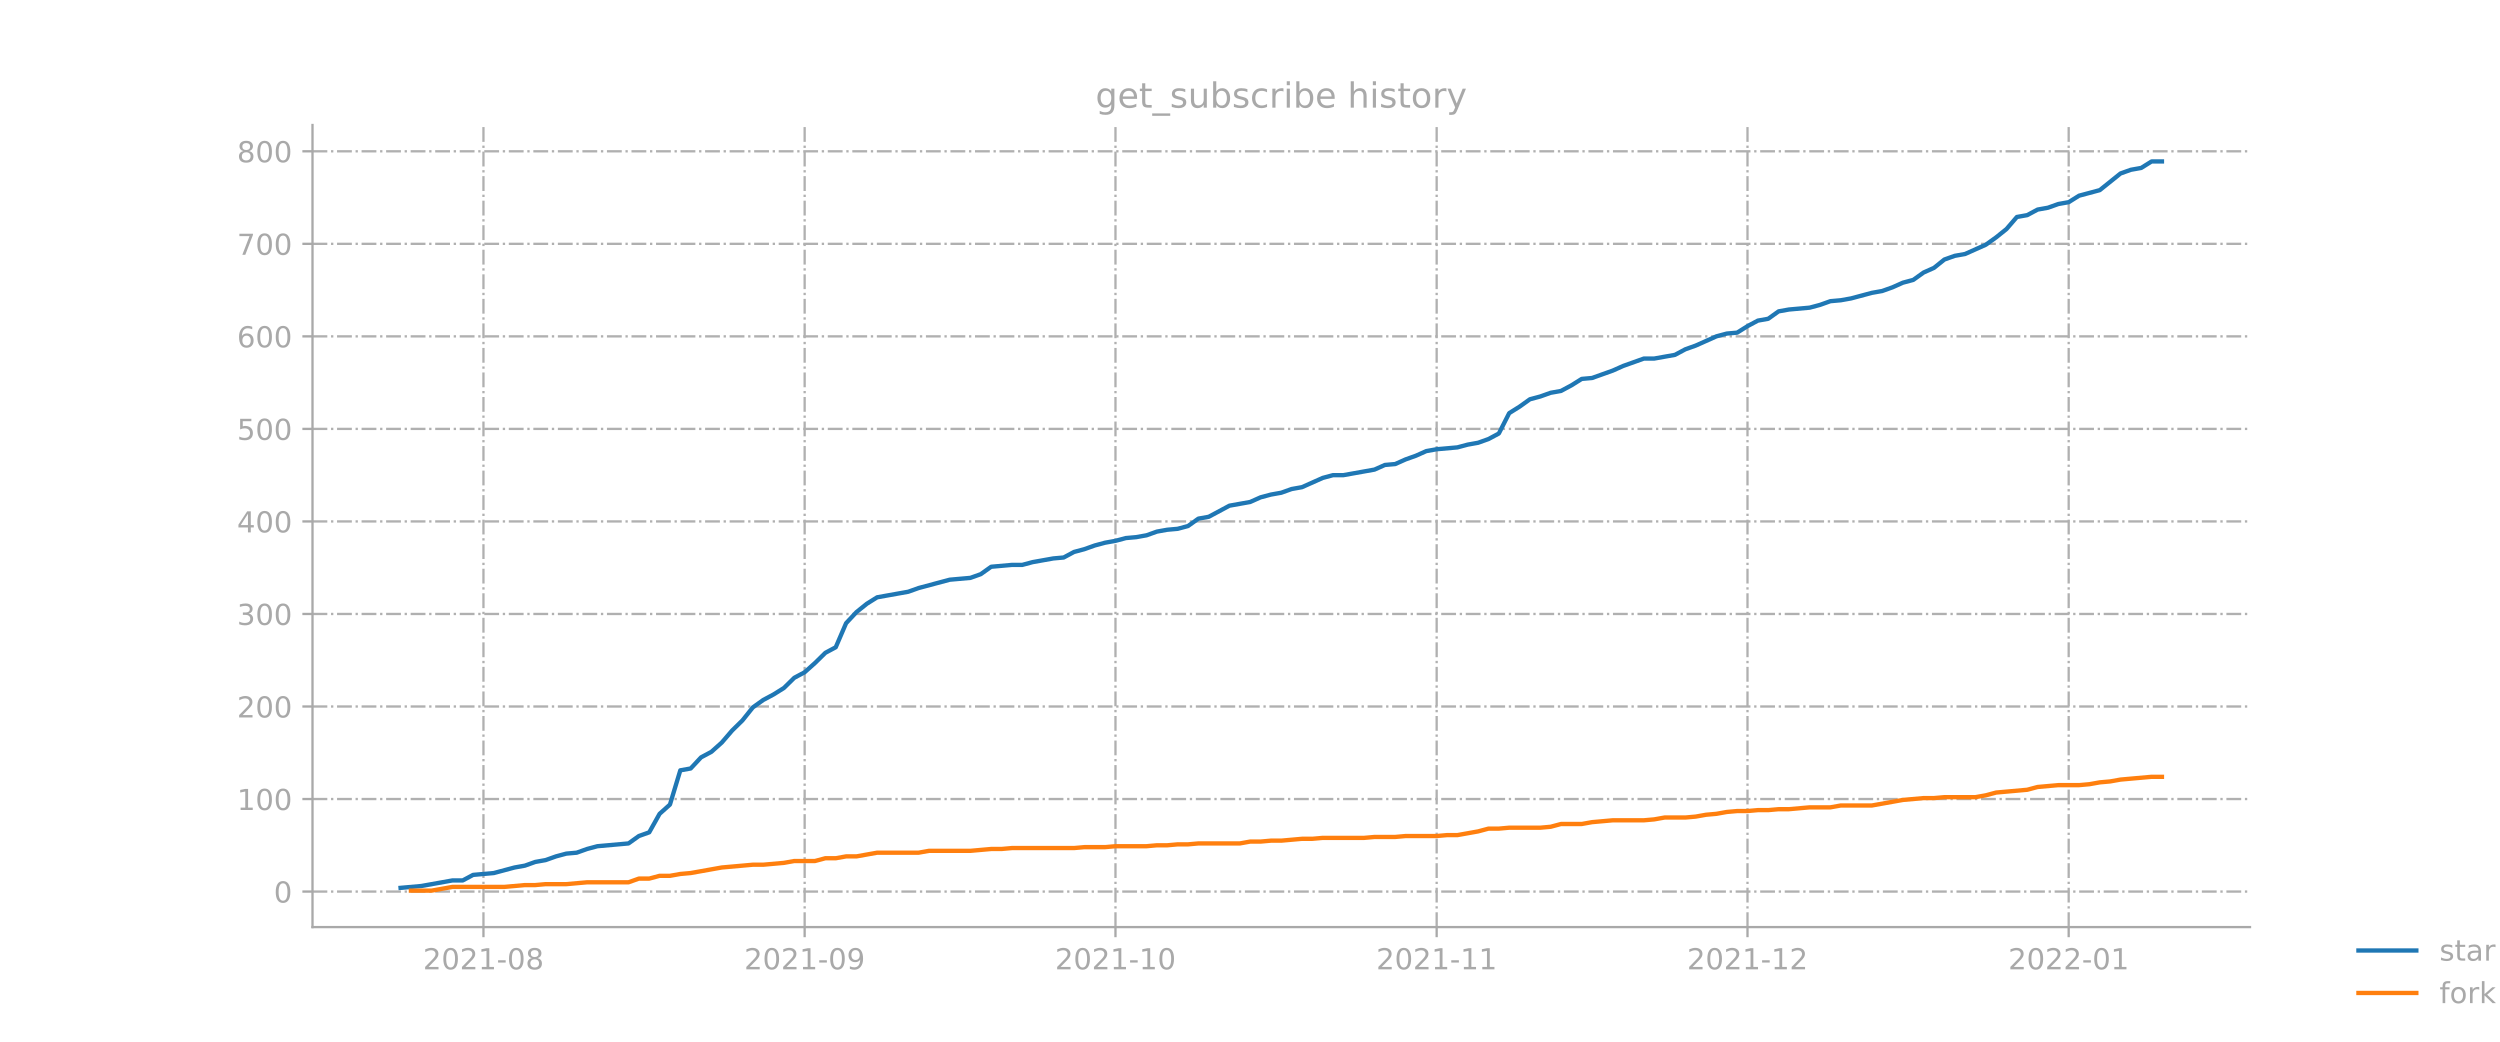
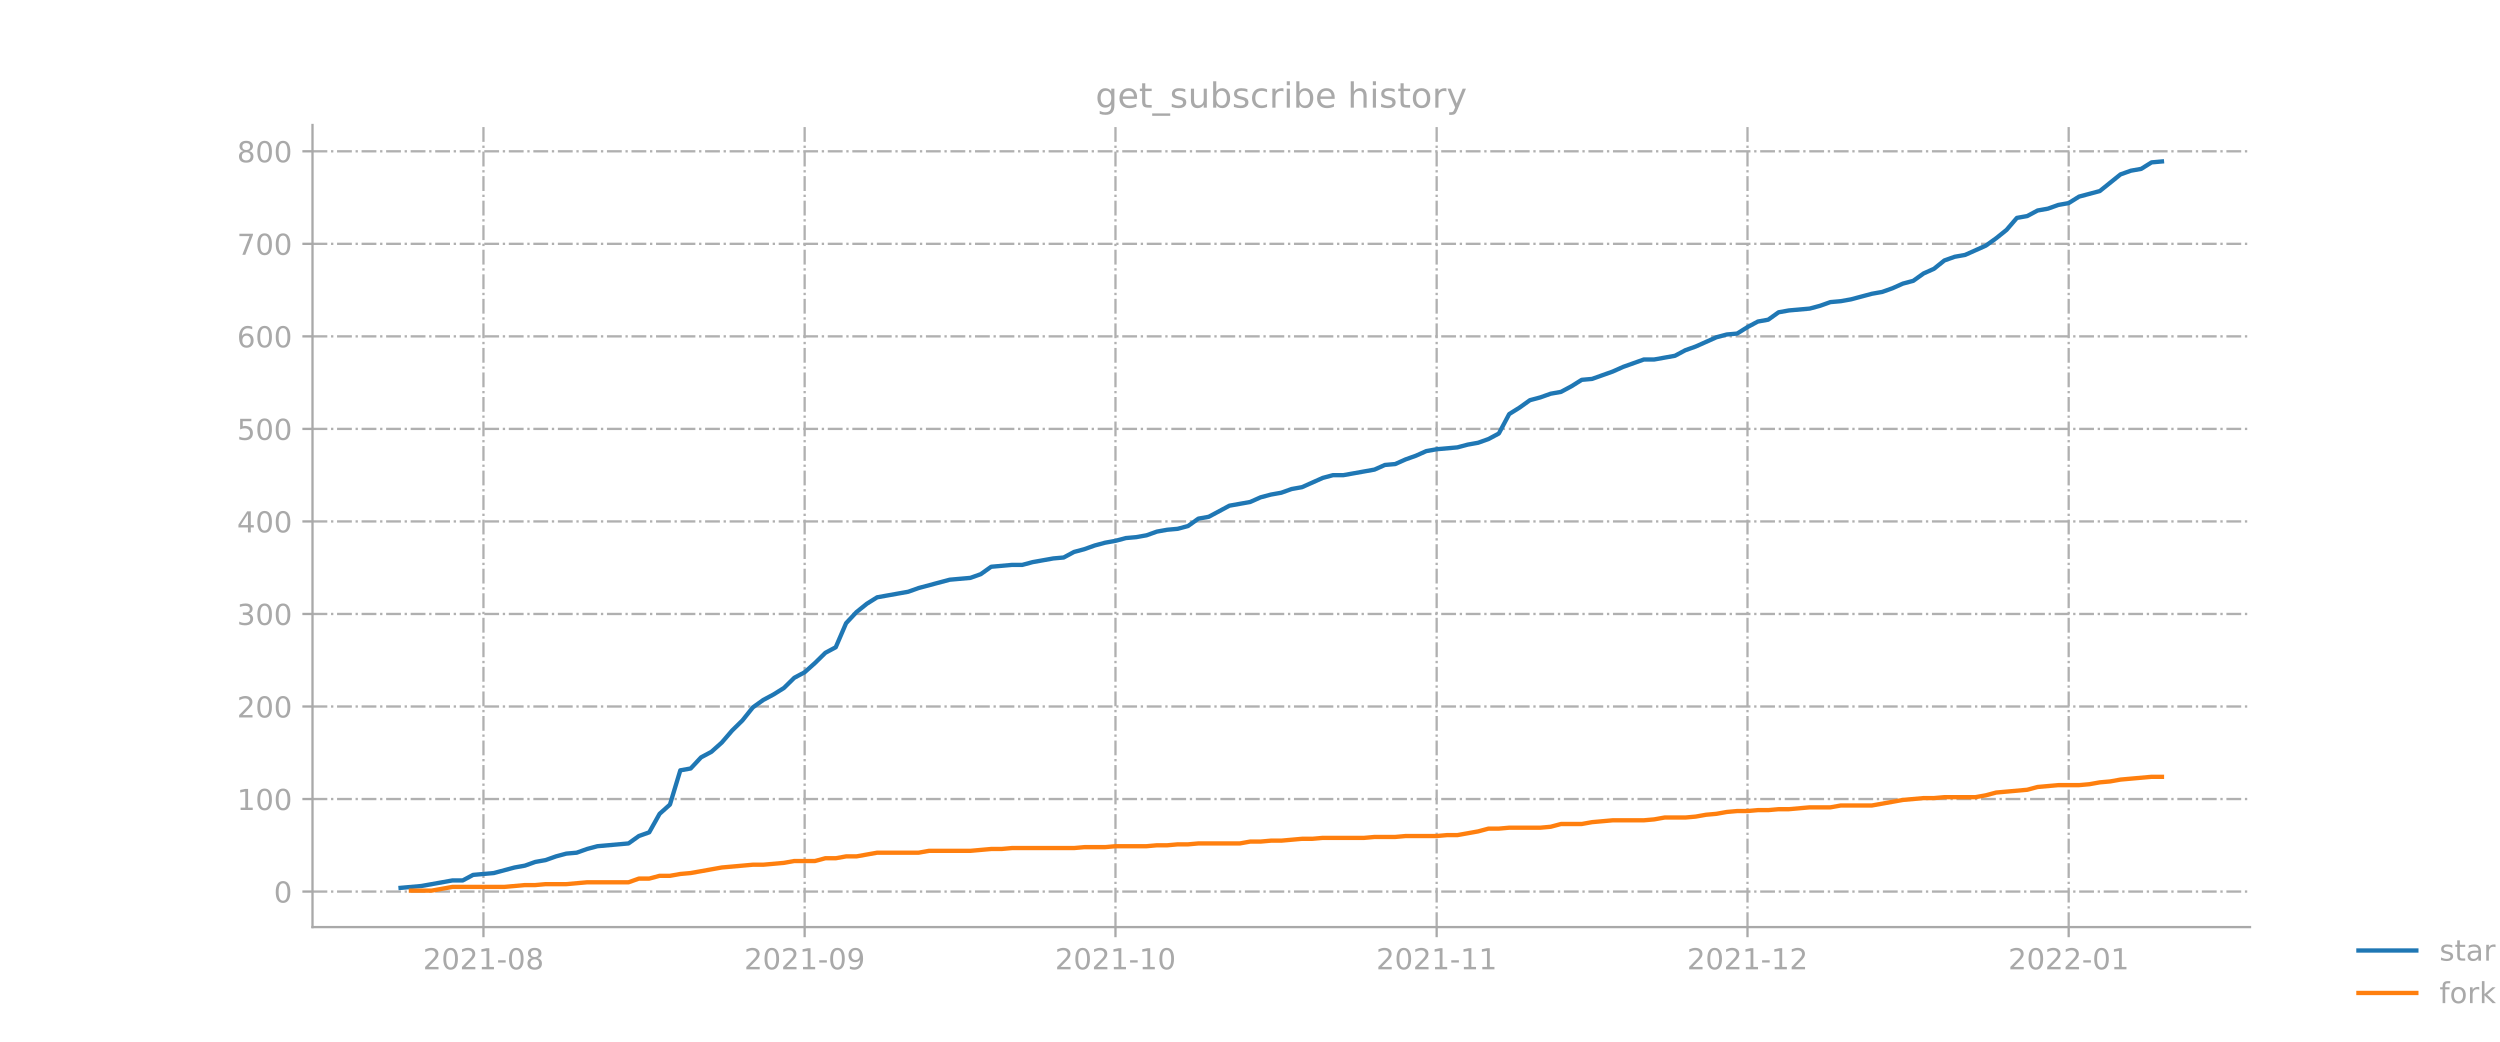
<svg xmlns="http://www.w3.org/2000/svg" xmlns:xlink="http://www.w3.org/1999/xlink" width="864pt" height="360pt" viewBox="0 0 864 360" version="1.1">
  <defs>
    <style type="text/css">*{stroke-linejoin: round; stroke-linecap: butt}</style>
  </defs>
  <g id="figure_1">
    <g id="patch_1">
      <path d="M 0 360  L 864 360  L 864 0  L 0 0  L 0 360  z " style="fill: none; opacity: 0" />
    </g>
    <g id="axes_1">
      <g id="patch_2">
        <path d="M 108 320.4  L 777.6 320.4  L 777.6 43.2  L 108 43.2  L 108 320.4  z " style="fill: none; opacity: 0" />
      </g>
      <g id="matplotlib.axis_1">
        <g id="xtick_1">
          <g id="line2d_1">
-             <path d="M 167.082 320.4  L 167.082 43.2  " clip-path="url(#pcb96cee804)" style="fill: none; stroke-dasharray: 5.12,1.28,0.8,1.28; stroke-dashoffset: 0; stroke: #b0b0b0; stroke-width: 0.8" />
+             <path d="M 167.082 320.4  L 167.082 43.2  " clip-path="url(#p09a9567bcb)" style="fill: none; stroke-dasharray: 5.12,1.28,0.8,1.28; stroke-dashoffset: 0; stroke: #b0b0b0; stroke-width: 0.8" />
          </g>
          <g id="line2d_2">
            <defs>
-               <path id="ma09827642f" d="M 0 0  L 0 3.5  " style="stroke: #a9a9a9; stroke-width: 0.8" />
+               <path id="md8ff61fae6" d="M 0 0  L 0 3.5  " style="stroke: #a9a9a9; stroke-width: 0.8" />
            </defs>
            <g>
-               <use xlink:href="#ma09827642f" x="167.082" y="320.4" style="fill: #a9a9a9; stroke: #a9a9a9; stroke-width: 0.8" />
+               <use xlink:href="#md8ff61fae6" x="167.082" y="320.4" style="fill: #a9a9a9; stroke: #a9a9a9; stroke-width: 0.8" />
            </g>
          </g>
          <g id="text_1">
            <g style="fill: #a9a9a9" transform="translate(146.1909 334.9984)scale(0.1 -0.1)">
              <defs>
                <path id="DejaVuSans-32" d="M 1228 531  L 3431 531  L 3431 0  L 469 0  L 469 531  Q 828 903 1448 1529  Q 2069 2156 2228 2338  Q 2531 2678 2651 2914  Q 2772 3150 2772 3378  Q 2772 3750 2511 3984  Q 2250 4219 1831 4219  Q 1534 4219 1204 4116  Q 875 4013 500 3803  L 500 4441  Q 881 4594 1212 4672  Q 1544 4750 1819 4750  Q 2544 4750 2975 4387  Q 3406 4025 3406 3419  Q 3406 3131 3298 2873  Q 3191 2616 2906 2266  Q 2828 2175 2409 1742  Q 1991 1309 1228 531  z " transform="scale(0.015625)" />
                <path id="DejaVuSans-30" d="M 2034 4250  Q 1547 4250 1301 3770  Q 1056 3291 1056 2328  Q 1056 1369 1301 889  Q 1547 409 2034 409  Q 2525 409 2770 889  Q 3016 1369 3016 2328  Q 3016 3291 2770 3770  Q 2525 4250 2034 4250  z M 2034 4750  Q 2819 4750 3233 4129  Q 3647 3509 3647 2328  Q 3647 1150 3233 529  Q 2819 -91 2034 -91  Q 1250 -91 836 529  Q 422 1150 422 2328  Q 422 3509 836 4129  Q 1250 4750 2034 4750  z " transform="scale(0.015625)" />
                <path id="DejaVuSans-31" d="M 794 531  L 1825 531  L 1825 4091  L 703 3866  L 703 4441  L 1819 4666  L 2450 4666  L 2450 531  L 3481 531  L 3481 0  L 794 0  L 794 531  z " transform="scale(0.015625)" />
                <path id="DejaVuSans-2d" d="M 313 2009  L 1997 2009  L 1997 1497  L 313 1497  L 313 2009  z " transform="scale(0.015625)" />
                <path id="DejaVuSans-38" d="M 2034 2216  Q 1584 2216 1326 1975  Q 1069 1734 1069 1313  Q 1069 891 1326 650  Q 1584 409 2034 409  Q 2484 409 2743 651  Q 3003 894 3003 1313  Q 3003 1734 2745 1975  Q 2488 2216 2034 2216  z M 1403 2484  Q 997 2584 770 2862  Q 544 3141 544 3541  Q 544 4100 942 4425  Q 1341 4750 2034 4750  Q 2731 4750 3128 4425  Q 3525 4100 3525 3541  Q 3525 3141 3298 2862  Q 3072 2584 2669 2484  Q 3125 2378 3379 2068  Q 3634 1759 3634 1313  Q 3634 634 3220 271  Q 2806 -91 2034 -91  Q 1263 -91 848 271  Q 434 634 434 1313  Q 434 1759 690 2068  Q 947 2378 1403 2484  z M 1172 3481  Q 1172 3119 1398 2916  Q 1625 2713 2034 2713  Q 2441 2713 2670 2916  Q 2900 3119 2900 3481  Q 2900 3844 2670 4047  Q 2441 4250 2034 4250  Q 1625 4250 1398 4047  Q 1172 3844 1172 3481  z " transform="scale(0.015625)" />
              </defs>
              <use xlink:href="#DejaVuSans-32" />
              <use xlink:href="#DejaVuSans-30" x="63.623" />
              <use xlink:href="#DejaVuSans-32" x="127.246" />
              <use xlink:href="#DejaVuSans-31" x="190.869" />
              <use xlink:href="#DejaVuSans-2d" x="254.492" />
              <use xlink:href="#DejaVuSans-30" x="290.576" />
              <use xlink:href="#DejaVuSans-38" x="354.199" />
            </g>
          </g>
        </g>
        <g id="xtick_2">
          <g id="line2d_3">
-             <path d="M 278.086 320.4  L 278.086 43.2  " clip-path="url(#pcb96cee804)" style="fill: none; stroke-dasharray: 5.12,1.28,0.8,1.28; stroke-dashoffset: 0; stroke: #b0b0b0; stroke-width: 0.8" />
+             <path d="M 278.086 320.4  L 278.086 43.2  " clip-path="url(#p09a9567bcb)" style="fill: none; stroke-dasharray: 5.12,1.28,0.8,1.28; stroke-dashoffset: 0; stroke: #b0b0b0; stroke-width: 0.8" />
          </g>
          <g id="line2d_4">
            <g>
-               <use xlink:href="#ma09827642f" x="278.086" y="320.4" style="fill: #a9a9a9; stroke: #a9a9a9; stroke-width: 0.8" />
+               <use xlink:href="#md8ff61fae6" x="278.086" y="320.4" style="fill: #a9a9a9; stroke: #a9a9a9; stroke-width: 0.8" />
            </g>
          </g>
          <g id="text_2">
            <g style="fill: #a9a9a9" transform="translate(257.1942 334.9984)scale(0.1 -0.1)">
              <defs>
                <path id="DejaVuSans-39" d="M 703 97  L 703 672  Q 941 559 1184 500  Q 1428 441 1663 441  Q 2288 441 2617 861  Q 2947 1281 2994 2138  Q 2813 1869 2534 1725  Q 2256 1581 1919 1581  Q 1219 1581 811 2004  Q 403 2428 403 3163  Q 403 3881 828 4315  Q 1253 4750 1959 4750  Q 2769 4750 3195 4129  Q 3622 3509 3622 2328  Q 3622 1225 3098 567  Q 2575 -91 1691 -91  Q 1453 -91 1209 -44  Q 966 3 703 97  z M 1959 2075  Q 2384 2075 2632 2365  Q 2881 2656 2881 3163  Q 2881 3666 2632 3958  Q 2384 4250 1959 4250  Q 1534 4250 1286 3958  Q 1038 3666 1038 3163  Q 1038 2656 1286 2365  Q 1534 2075 1959 2075  z " transform="scale(0.015625)" />
              </defs>
              <use xlink:href="#DejaVuSans-32" />
              <use xlink:href="#DejaVuSans-30" x="63.623" />
              <use xlink:href="#DejaVuSans-32" x="127.246" />
              <use xlink:href="#DejaVuSans-31" x="190.869" />
              <use xlink:href="#DejaVuSans-2d" x="254.492" />
              <use xlink:href="#DejaVuSans-30" x="290.576" />
              <use xlink:href="#DejaVuSans-39" x="354.199" />
            </g>
          </g>
        </g>
        <g id="xtick_3">
          <g id="line2d_5">
-             <path d="M 385.508 320.4  L 385.508 43.2  " clip-path="url(#pcb96cee804)" style="fill: none; stroke-dasharray: 5.12,1.28,0.8,1.28; stroke-dashoffset: 0; stroke: #b0b0b0; stroke-width: 0.8" />
+             <path d="M 385.508 320.4  L 385.508 43.2  " clip-path="url(#p09a9567bcb)" style="fill: none; stroke-dasharray: 5.12,1.28,0.8,1.28; stroke-dashoffset: 0; stroke: #b0b0b0; stroke-width: 0.8" />
          </g>
          <g id="line2d_6">
            <g>
-               <use xlink:href="#ma09827642f" x="385.508" y="320.4" style="fill: #a9a9a9; stroke: #a9a9a9; stroke-width: 0.8" />
+               <use xlink:href="#md8ff61fae6" x="385.508" y="320.4" style="fill: #a9a9a9; stroke: #a9a9a9; stroke-width: 0.8" />
            </g>
          </g>
          <g id="text_3">
            <g style="fill: #a9a9a9" transform="translate(364.6166 334.9984)scale(0.1 -0.1)">
              <use xlink:href="#DejaVuSans-32" />
              <use xlink:href="#DejaVuSans-30" x="63.623" />
              <use xlink:href="#DejaVuSans-32" x="127.246" />
              <use xlink:href="#DejaVuSans-31" x="190.869" />
              <use xlink:href="#DejaVuSans-2d" x="254.492" />
              <use xlink:href="#DejaVuSans-31" x="290.576" />
              <use xlink:href="#DejaVuSans-30" x="354.199" />
            </g>
          </g>
        </g>
        <g id="xtick_4">
          <g id="line2d_7">
-             <path d="M 496.511 320.4  L 496.511 43.2  " clip-path="url(#pcb96cee804)" style="fill: none; stroke-dasharray: 5.12,1.28,0.8,1.28; stroke-dashoffset: 0; stroke: #b0b0b0; stroke-width: 0.8" />
+             <path d="M 496.511 320.4  L 496.511 43.2  " clip-path="url(#p09a9567bcb)" style="fill: none; stroke-dasharray: 5.12,1.28,0.8,1.28; stroke-dashoffset: 0; stroke: #b0b0b0; stroke-width: 0.8" />
          </g>
          <g id="line2d_8">
            <g>
-               <use xlink:href="#ma09827642f" x="496.511" y="320.4" style="fill: #a9a9a9; stroke: #a9a9a9; stroke-width: 0.8" />
+               <use xlink:href="#md8ff61fae6" x="496.511" y="320.4" style="fill: #a9a9a9; stroke: #a9a9a9; stroke-width: 0.8" />
            </g>
          </g>
          <g id="text_4">
            <g style="fill: #a9a9a9" transform="translate(475.6198 334.9984)scale(0.1 -0.1)">
              <use xlink:href="#DejaVuSans-32" />
              <use xlink:href="#DejaVuSans-30" x="63.623" />
              <use xlink:href="#DejaVuSans-32" x="127.246" />
              <use xlink:href="#DejaVuSans-31" x="190.869" />
              <use xlink:href="#DejaVuSans-2d" x="254.492" />
              <use xlink:href="#DejaVuSans-31" x="290.576" />
              <use xlink:href="#DejaVuSans-31" x="354.199" />
            </g>
          </g>
        </g>
        <g id="xtick_5">
          <g id="line2d_9">
-             <path d="M 603.934 320.4  L 603.934 43.2  " clip-path="url(#pcb96cee804)" style="fill: none; stroke-dasharray: 5.12,1.28,0.8,1.28; stroke-dashoffset: 0; stroke: #b0b0b0; stroke-width: 0.8" />
+             <path d="M 603.934 320.4  L 603.934 43.2  " clip-path="url(#p09a9567bcb)" style="fill: none; stroke-dasharray: 5.12,1.28,0.8,1.28; stroke-dashoffset: 0; stroke: #b0b0b0; stroke-width: 0.8" />
          </g>
          <g id="line2d_10">
            <g>
-               <use xlink:href="#ma09827642f" x="603.934" y="320.4" style="fill: #a9a9a9; stroke: #a9a9a9; stroke-width: 0.8" />
+               <use xlink:href="#md8ff61fae6" x="603.934" y="320.4" style="fill: #a9a9a9; stroke: #a9a9a9; stroke-width: 0.8" />
            </g>
          </g>
          <g id="text_5">
            <g style="fill: #a9a9a9" transform="translate(583.0423 334.9984)scale(0.1 -0.1)">
              <use xlink:href="#DejaVuSans-32" />
              <use xlink:href="#DejaVuSans-30" x="63.623" />
              <use xlink:href="#DejaVuSans-32" x="127.246" />
              <use xlink:href="#DejaVuSans-31" x="190.869" />
              <use xlink:href="#DejaVuSans-2d" x="254.492" />
              <use xlink:href="#DejaVuSans-31" x="290.576" />
              <use xlink:href="#DejaVuSans-32" x="354.199" />
            </g>
          </g>
        </g>
        <g id="xtick_6">
          <g id="line2d_11">
-             <path d="M 714.937 320.4  L 714.937 43.2  " clip-path="url(#pcb96cee804)" style="fill: none; stroke-dasharray: 5.12,1.28,0.8,1.28; stroke-dashoffset: 0; stroke: #b0b0b0; stroke-width: 0.8" />
+             <path d="M 714.937 320.4  L 714.937 43.2  " clip-path="url(#p09a9567bcb)" style="fill: none; stroke-dasharray: 5.12,1.28,0.8,1.28; stroke-dashoffset: 0; stroke: #b0b0b0; stroke-width: 0.8" />
          </g>
          <g id="line2d_12">
            <g>
-               <use xlink:href="#ma09827642f" x="714.937" y="320.4" style="fill: #a9a9a9; stroke: #a9a9a9; stroke-width: 0.8" />
+               <use xlink:href="#md8ff61fae6" x="714.937" y="320.4" style="fill: #a9a9a9; stroke: #a9a9a9; stroke-width: 0.8" />
            </g>
          </g>
          <g id="text_6">
            <g style="fill: #a9a9a9" transform="translate(694.0455 334.9984)scale(0.1 -0.1)">
              <use xlink:href="#DejaVuSans-32" />
              <use xlink:href="#DejaVuSans-30" x="63.623" />
              <use xlink:href="#DejaVuSans-32" x="127.246" />
              <use xlink:href="#DejaVuSans-32" x="190.869" />
              <use xlink:href="#DejaVuSans-2d" x="254.492" />
              <use xlink:href="#DejaVuSans-30" x="290.576" />
              <use xlink:href="#DejaVuSans-31" x="354.199" />
            </g>
          </g>
        </g>
      </g>
      <g id="matplotlib.axis_2">
        <g id="ytick_1">
          <g id="line2d_13">
-             <path d="M 108 308.12  L 777.6 308.12  " clip-path="url(#pcb96cee804)" style="fill: none; stroke-dasharray: 5.12,1.28,0.8,1.28; stroke-dashoffset: 0; stroke: #b0b0b0; stroke-width: 0.8" />
+             <path d="M 108 308.12  L 777.6 308.12  " clip-path="url(#p09a9567bcb)" style="fill: none; stroke-dasharray: 5.12,1.28,0.8,1.28; stroke-dashoffset: 0; stroke: #b0b0b0; stroke-width: 0.8" />
          </g>
          <g id="line2d_14">
            <defs>
-               <path id="md814136291" d="M 0 0  L -3.5 0  " style="stroke: #a9a9a9; stroke-width: 0.8" />
+               <path id="m2e218d6a15" d="M 0 0  L -3.5 0  " style="stroke: #a9a9a9; stroke-width: 0.8" />
            </defs>
            <g>
-               <use xlink:href="#md814136291" x="108" y="308.12" style="fill: #a9a9a9; stroke: #a9a9a9; stroke-width: 0.8" />
+               <use xlink:href="#m2e218d6a15" x="108" y="308.12" style="fill: #a9a9a9; stroke: #a9a9a9; stroke-width: 0.8" />
            </g>
          </g>
          <g id="text_7">
            <g style="fill: #a9a9a9" transform="translate(94.6375 311.919)scale(0.1 -0.1)">
              <use xlink:href="#DejaVuSans-30" />
            </g>
          </g>
        </g>
        <g id="ytick_2">
          <g id="line2d_15">
-             <path d="M 108 276.14  L 777.6 276.14  " clip-path="url(#pcb96cee804)" style="fill: none; stroke-dasharray: 5.12,1.28,0.8,1.28; stroke-dashoffset: 0; stroke: #b0b0b0; stroke-width: 0.8" />
+             <path d="M 108 276.14  L 777.6 276.14  " clip-path="url(#p09a9567bcb)" style="fill: none; stroke-dasharray: 5.12,1.28,0.8,1.28; stroke-dashoffset: 0; stroke: #b0b0b0; stroke-width: 0.8" />
          </g>
          <g id="line2d_16">
            <g>
-               <use xlink:href="#md814136291" x="108" y="276.14" style="fill: #a9a9a9; stroke: #a9a9a9; stroke-width: 0.8" />
+               <use xlink:href="#m2e218d6a15" x="108" y="276.14" style="fill: #a9a9a9; stroke: #a9a9a9; stroke-width: 0.8" />
            </g>
          </g>
          <g id="text_8">
            <g style="fill: #a9a9a9" transform="translate(81.9125 279.9393)scale(0.1 -0.1)">
              <use xlink:href="#DejaVuSans-31" />
              <use xlink:href="#DejaVuSans-30" x="63.623" />
              <use xlink:href="#DejaVuSans-30" x="127.246" />
            </g>
          </g>
        </g>
        <g id="ytick_3">
          <g id="line2d_17">
-             <path d="M 108 244.16  L 777.6 244.16  " clip-path="url(#pcb96cee804)" style="fill: none; stroke-dasharray: 5.12,1.28,0.8,1.28; stroke-dashoffset: 0; stroke: #b0b0b0; stroke-width: 0.8" />
+             <path d="M 108 244.16  L 777.6 244.16  " clip-path="url(#p09a9567bcb)" style="fill: none; stroke-dasharray: 5.12,1.28,0.8,1.28; stroke-dashoffset: 0; stroke: #b0b0b0; stroke-width: 0.8" />
          </g>
          <g id="line2d_18">
            <g>
-               <use xlink:href="#md814136291" x="108" y="244.16" style="fill: #a9a9a9; stroke: #a9a9a9; stroke-width: 0.8" />
+               <use xlink:href="#m2e218d6a15" x="108" y="244.16" style="fill: #a9a9a9; stroke: #a9a9a9; stroke-width: 0.8" />
            </g>
          </g>
          <g id="text_9">
            <g style="fill: #a9a9a9" transform="translate(81.9125 247.9596)scale(0.1 -0.1)">
              <use xlink:href="#DejaVuSans-32" />
              <use xlink:href="#DejaVuSans-30" x="63.623" />
              <use xlink:href="#DejaVuSans-30" x="127.246" />
            </g>
          </g>
        </g>
        <g id="ytick_4">
          <g id="line2d_19">
-             <path d="M 108 212.181  L 777.6 212.181  " clip-path="url(#pcb96cee804)" style="fill: none; stroke-dasharray: 5.12,1.28,0.8,1.28; stroke-dashoffset: 0; stroke: #b0b0b0; stroke-width: 0.8" />
+             <path d="M 108 212.181  L 777.6 212.181  " clip-path="url(#p09a9567bcb)" style="fill: none; stroke-dasharray: 5.12,1.28,0.8,1.28; stroke-dashoffset: 0; stroke: #b0b0b0; stroke-width: 0.8" />
          </g>
          <g id="line2d_20">
            <g>
-               <use xlink:href="#md814136291" x="108" y="212.181" style="fill: #a9a9a9; stroke: #a9a9a9; stroke-width: 0.8" />
+               <use xlink:href="#m2e218d6a15" x="108" y="212.181" style="fill: #a9a9a9; stroke: #a9a9a9; stroke-width: 0.8" />
            </g>
          </g>
          <g id="text_10">
            <g style="fill: #a9a9a9" transform="translate(81.9125 215.9799)scale(0.1 -0.1)">
              <defs>
                <path id="DejaVuSans-33" d="M 2597 2516  Q 3050 2419 3304 2112  Q 3559 1806 3559 1356  Q 3559 666 3084 287  Q 2609 -91 1734 -91  Q 1441 -91 1130 -33  Q 819 25 488 141  L 488 750  Q 750 597 1062 519  Q 1375 441 1716 441  Q 2309 441 2620 675  Q 2931 909 2931 1356  Q 2931 1769 2642 2001  Q 2353 2234 1838 2234  L 1294 2234  L 1294 2753  L 1863 2753  Q 2328 2753 2575 2939  Q 2822 3125 2822 3475  Q 2822 3834 2567 4026  Q 2313 4219 1838 4219  Q 1578 4219 1281 4162  Q 984 4106 628 3988  L 628 4550  Q 988 4650 1302 4700  Q 1616 4750 1894 4750  Q 2613 4750 3031 4423  Q 3450 4097 3450 3541  Q 3450 3153 3228 2886  Q 3006 2619 2597 2516  z " transform="scale(0.015625)" />
              </defs>
              <use xlink:href="#DejaVuSans-33" />
              <use xlink:href="#DejaVuSans-30" x="63.623" />
              <use xlink:href="#DejaVuSans-30" x="127.246" />
            </g>
          </g>
        </g>
        <g id="ytick_5">
          <g id="line2d_21">
-             <path d="M 108 180.201  L 777.6 180.201  " clip-path="url(#pcb96cee804)" style="fill: none; stroke-dasharray: 5.12,1.28,0.8,1.28; stroke-dashoffset: 0; stroke: #b0b0b0; stroke-width: 0.8" />
+             <path d="M 108 180.201  L 777.6 180.201  " clip-path="url(#p09a9567bcb)" style="fill: none; stroke-dasharray: 5.12,1.28,0.8,1.28; stroke-dashoffset: 0; stroke: #b0b0b0; stroke-width: 0.8" />
          </g>
          <g id="line2d_22">
            <g>
-               <use xlink:href="#md814136291" x="108" y="180.201" style="fill: #a9a9a9; stroke: #a9a9a9; stroke-width: 0.8" />
+               <use xlink:href="#m2e218d6a15" x="108" y="180.201" style="fill: #a9a9a9; stroke: #a9a9a9; stroke-width: 0.8" />
            </g>
          </g>
          <g id="text_11">
            <g style="fill: #a9a9a9" transform="translate(81.9125 184.0002)scale(0.1 -0.1)">
              <defs>
                <path id="DejaVuSans-34" d="M 2419 4116  L 825 1625  L 2419 1625  L 2419 4116  z M 2253 4666  L 3047 4666  L 3047 1625  L 3713 1625  L 3713 1100  L 3047 1100  L 3047 0  L 2419 0  L 2419 1100  L 313 1100  L 313 1709  L 2253 4666  z " transform="scale(0.015625)" />
              </defs>
              <use xlink:href="#DejaVuSans-34" />
              <use xlink:href="#DejaVuSans-30" x="63.623" />
              <use xlink:href="#DejaVuSans-30" x="127.246" />
            </g>
          </g>
        </g>
        <g id="ytick_6">
          <g id="line2d_23">
-             <path d="M 108 148.221  L 777.6 148.221  " clip-path="url(#pcb96cee804)" style="fill: none; stroke-dasharray: 5.12,1.28,0.8,1.28; stroke-dashoffset: 0; stroke: #b0b0b0; stroke-width: 0.8" />
+             <path d="M 108 148.221  L 777.6 148.221  " clip-path="url(#p09a9567bcb)" style="fill: none; stroke-dasharray: 5.12,1.28,0.8,1.28; stroke-dashoffset: 0; stroke: #b0b0b0; stroke-width: 0.8" />
          </g>
          <g id="line2d_24">
            <g>
-               <use xlink:href="#md814136291" x="108" y="148.221" style="fill: #a9a9a9; stroke: #a9a9a9; stroke-width: 0.8" />
+               <use xlink:href="#m2e218d6a15" x="108" y="148.221" style="fill: #a9a9a9; stroke: #a9a9a9; stroke-width: 0.8" />
            </g>
          </g>
          <g id="text_12">
            <g style="fill: #a9a9a9" transform="translate(81.9125 152.0205)scale(0.1 -0.1)">
              <defs>
                <path id="DejaVuSans-35" d="M 691 4666  L 3169 4666  L 3169 4134  L 1269 4134  L 1269 2991  Q 1406 3038 1543 3061  Q 1681 3084 1819 3084  Q 2600 3084 3056 2656  Q 3513 2228 3513 1497  Q 3513 744 3044 326  Q 2575 -91 1722 -91  Q 1428 -91 1123 -41  Q 819 9 494 109  L 494 744  Q 775 591 1075 516  Q 1375 441 1709 441  Q 2250 441 2565 725  Q 2881 1009 2881 1497  Q 2881 1984 2565 2268  Q 2250 2553 1709 2553  Q 1456 2553 1204 2497  Q 953 2441 691 2322  L 691 4666  z " transform="scale(0.015625)" />
              </defs>
              <use xlink:href="#DejaVuSans-35" />
              <use xlink:href="#DejaVuSans-30" x="63.623" />
              <use xlink:href="#DejaVuSans-30" x="127.246" />
            </g>
          </g>
        </g>
        <g id="ytick_7">
          <g id="line2d_25">
-             <path d="M 108 116.242  L 777.6 116.242  " clip-path="url(#pcb96cee804)" style="fill: none; stroke-dasharray: 5.12,1.28,0.8,1.28; stroke-dashoffset: 0; stroke: #b0b0b0; stroke-width: 0.8" />
+             <path d="M 108 116.242  L 777.6 116.242  " clip-path="url(#p09a9567bcb)" style="fill: none; stroke-dasharray: 5.12,1.28,0.8,1.28; stroke-dashoffset: 0; stroke: #b0b0b0; stroke-width: 0.8" />
          </g>
          <g id="line2d_26">
            <g>
-               <use xlink:href="#md814136291" x="108" y="116.242" style="fill: #a9a9a9; stroke: #a9a9a9; stroke-width: 0.8" />
+               <use xlink:href="#m2e218d6a15" x="108" y="116.242" style="fill: #a9a9a9; stroke: #a9a9a9; stroke-width: 0.8" />
            </g>
          </g>
          <g id="text_13">
            <g style="fill: #a9a9a9" transform="translate(81.9125 120.0408)scale(0.1 -0.1)">
              <defs>
                <path id="DejaVuSans-36" d="M 2113 2584  Q 1688 2584 1439 2293  Q 1191 2003 1191 1497  Q 1191 994 1439 701  Q 1688 409 2113 409  Q 2538 409 2786 701  Q 3034 994 3034 1497  Q 3034 2003 2786 2293  Q 2538 2584 2113 2584  z M 3366 4563  L 3366 3988  Q 3128 4100 2886 4159  Q 2644 4219 2406 4219  Q 1781 4219 1451 3797  Q 1122 3375 1075 2522  Q 1259 2794 1537 2939  Q 1816 3084 2150 3084  Q 2853 3084 3261 2657  Q 3669 2231 3669 1497  Q 3669 778 3244 343  Q 2819 -91 2113 -91  Q 1303 -91 875 529  Q 447 1150 447 2328  Q 447 3434 972 4092  Q 1497 4750 2381 4750  Q 2619 4750 2861 4703  Q 3103 4656 3366 4563  z " transform="scale(0.015625)" />
              </defs>
              <use xlink:href="#DejaVuSans-36" />
              <use xlink:href="#DejaVuSans-30" x="63.623" />
              <use xlink:href="#DejaVuSans-30" x="127.246" />
            </g>
          </g>
        </g>
        <g id="ytick_8">
          <g id="line2d_27">
-             <path d="M 108 84.262  L 777.6 84.262  " clip-path="url(#pcb96cee804)" style="fill: none; stroke-dasharray: 5.12,1.28,0.8,1.28; stroke-dashoffset: 0; stroke: #b0b0b0; stroke-width: 0.8" />
+             <path d="M 108 84.262  L 777.6 84.262  " clip-path="url(#p09a9567bcb)" style="fill: none; stroke-dasharray: 5.12,1.28,0.8,1.28; stroke-dashoffset: 0; stroke: #b0b0b0; stroke-width: 0.8" />
          </g>
          <g id="line2d_28">
            <g>
-               <use xlink:href="#md814136291" x="108" y="84.262" style="fill: #a9a9a9; stroke: #a9a9a9; stroke-width: 0.8" />
+               <use xlink:href="#m2e218d6a15" x="108" y="84.262" style="fill: #a9a9a9; stroke: #a9a9a9; stroke-width: 0.8" />
            </g>
          </g>
          <g id="text_14">
            <g style="fill: #a9a9a9" transform="translate(81.9125 88.06115)scale(0.1 -0.1)">
              <defs>
                <path id="DejaVuSans-37" d="M 525 4666  L 3525 4666  L 3525 4397  L 1831 0  L 1172 0  L 2766 4134  L 525 4134  L 525 4666  z " transform="scale(0.015625)" />
              </defs>
              <use xlink:href="#DejaVuSans-37" />
              <use xlink:href="#DejaVuSans-30" x="63.623" />
              <use xlink:href="#DejaVuSans-30" x="127.246" />
            </g>
          </g>
        </g>
        <g id="ytick_9">
          <g id="line2d_29">
-             <path d="M 108 52.282  L 777.6 52.282  " clip-path="url(#pcb96cee804)" style="fill: none; stroke-dasharray: 5.12,1.28,0.8,1.28; stroke-dashoffset: 0; stroke: #b0b0b0; stroke-width: 0.8" />
+             <path d="M 108 52.282  L 777.6 52.282  " clip-path="url(#p09a9567bcb)" style="fill: none; stroke-dasharray: 5.12,1.28,0.8,1.28; stroke-dashoffset: 0; stroke: #b0b0b0; stroke-width: 0.8" />
          </g>
          <g id="line2d_30">
            <g>
-               <use xlink:href="#md814136291" x="108" y="52.282" style="fill: #a9a9a9; stroke: #a9a9a9; stroke-width: 0.8" />
+               <use xlink:href="#m2e218d6a15" x="108" y="52.282" style="fill: #a9a9a9; stroke: #a9a9a9; stroke-width: 0.8" />
            </g>
          </g>
          <g id="text_15">
            <g style="fill: #a9a9a9" transform="translate(81.9125 56.08145)scale(0.1 -0.1)">
              <use xlink:href="#DejaVuSans-38" />
              <use xlink:href="#DejaVuSans-30" x="63.623" />
              <use xlink:href="#DejaVuSans-30" x="127.246" />
            </g>
          </g>
        </g>
      </g>
      <g id="line2d_31">
-         <path d="M 138.436 306.841  L 145.598 306.201  L 156.34 304.282  L 159.921 304.282  L 163.502 302.363  L 170.663 301.724  L 177.825 299.805  L 181.405 299.165  L 184.986 297.886  L 188.567 297.247  L 192.148 295.968  L 195.728 295.008  L 199.309 294.688  L 202.89 293.409  L 206.471 292.45  L 217.213 291.49  L 220.794 288.932  L 224.374 287.653  L 227.955 281.257  L 231.536 278.059  L 235.117 266.226  L 238.697 265.587  L 242.278 261.749  L 245.859 259.83  L 249.44 256.632  L 253.02 252.475  L 256.601 248.957  L 260.182 244.48  L 263.763 241.922  L 267.343 240.003  L 270.924 237.764  L 274.505 234.247  L 278.086 232.328  L 281.666 229.13  L 285.247 225.612  L 288.828 223.693  L 292.409 215.379  L 295.989 211.541  L 299.57 208.663  L 303.151 206.424  L 313.893 204.506  L 317.474 203.226  L 328.216 200.348  L 335.378 199.709  L 338.958 198.429  L 342.539 195.871  L 349.701 195.231  L 353.281 195.231  L 356.862 194.272  L 364.024 192.993  L 367.604 192.673  L 371.185 190.754  L 374.766 189.795  L 378.347 188.516  L 381.927 187.556  L 385.508 186.917  L 389.089 185.957  L 392.67 185.638  L 396.25 184.998  L 399.831 183.719  L 403.412 183.079  L 406.993 182.759  L 410.573 181.8  L 414.154 179.242  L 417.735 178.602  L 424.896 174.764  L 432.058 173.485  L 435.639 171.886  L 439.219 170.927  L 442.8 170.287  L 446.381 169.008  L 449.961 168.369  L 457.123 165.171  L 460.704 164.211  L 464.284 164.211  L 475.027 162.292  L 478.607 160.693  L 482.188 160.374  L 485.769 158.775  L 489.35 157.495  L 492.93 155.896  L 496.511 155.257  L 503.673 154.617  L 507.253 153.658  L 510.834 153.018  L 514.415 151.739  L 517.996 149.82  L 521.576 142.785  L 525.157 140.546  L 528.738 137.988  L 532.319 137.028  L 535.899 135.749  L 539.48 135.11  L 543.061 133.191  L 546.642 130.952  L 550.222 130.632  L 557.384 128.074  L 560.965 126.475  L 568.126 123.917  L 571.707 123.917  L 578.868 122.638  L 582.449 120.719  L 586.03 119.44  L 593.191 116.242  L 596.772 115.282  L 600.353 114.962  L 603.934 112.724  L 607.514 110.805  L 611.095 110.165  L 614.676 107.607  L 618.257 106.968  L 625.418 106.328  L 628.999 105.369  L 632.58 104.089  L 636.16 103.77  L 639.741 103.13  L 646.903 101.211  L 650.483 100.572  L 654.064 99.292  L 657.645 97.693  L 661.226 96.734  L 664.806 94.176  L 668.387 92.577  L 671.968 89.698  L 675.549 88.419  L 679.129 87.78  L 686.291 84.582  L 689.872 82.023  L 693.452 79.145  L 697.033 74.988  L 700.614 74.348  L 704.195 72.429  L 707.775 71.79  L 711.356 70.511  L 714.937 69.871  L 718.518 67.632  L 725.679 65.714  L 732.841 59.957  L 736.421 58.678  L 740.002 58.039  L 743.583 55.8  L 747.164 55.8  L 747.164 55.8  " clip-path="url(#pcb96cee804)" style="fill: none; stroke: #1f77b4; stroke-width: 1.5; stroke-linecap: square" />
+         <path d="M 138.436 306.841  L 145.598 306.201  L 156.34 304.282  L 159.921 304.282  L 163.502 302.363  L 170.663 301.724  L 177.825 299.805  L 181.405 299.165  L 184.986 297.886  L 188.567 297.247  L 192.148 295.968  L 195.728 295.008  L 199.309 294.688  L 202.89 293.409  L 206.471 292.45  L 217.213 291.49  L 220.794 288.932  L 224.374 287.653  L 227.955 281.257  L 231.536 278.059  L 235.117 266.226  L 238.697 265.587  L 242.278 261.749  L 245.859 259.83  L 249.44 256.632  L 253.02 252.475  L 256.601 248.957  L 260.182 244.48  L 263.763 241.922  L 267.343 240.003  L 270.924 237.764  L 274.505 234.247  L 278.086 232.328  L 281.666 229.13  L 285.247 225.612  L 288.828 223.693  L 292.409 215.379  L 295.989 211.541  L 299.57 208.663  L 303.151 206.424  L 313.893 204.506  L 317.474 203.226  L 328.216 200.348  L 335.378 199.709  L 338.958 198.429  L 342.539 195.871  L 349.701 195.231  L 353.281 195.231  L 356.862 194.272  L 364.024 192.993  L 367.604 192.673  L 371.185 190.754  L 374.766 189.795  L 378.347 188.516  L 381.927 187.556  L 385.508 186.917  L 389.089 185.957  L 392.67 185.638  L 396.25 184.998  L 399.831 183.719  L 403.412 183.079  L 406.993 182.759  L 410.573 181.8  L 414.154 179.242  L 417.735 178.602  L 424.896 174.764  L 432.058 173.485  L 435.639 171.886  L 439.219 170.927  L 442.8 170.287  L 446.381 169.008  L 449.961 168.369  L 457.123 165.171  L 460.704 164.211  L 464.284 164.211  L 475.027 162.292  L 478.607 160.693  L 482.188 160.374  L 485.769 158.775  L 489.35 157.495  L 492.93 155.896  L 496.511 155.257  L 503.673 154.617  L 507.253 153.658  L 510.834 153.018  L 514.415 151.739  L 517.996 149.82  L 521.576 143.105  L 525.157 140.866  L 528.738 138.308  L 532.319 137.348  L 535.899 136.069  L 539.48 135.429  L 543.061 133.511  L 546.642 131.272  L 550.222 130.952  L 557.384 128.394  L 560.965 126.795  L 568.126 124.237  L 571.707 124.237  L 578.868 122.957  L 582.449 121.039  L 586.03 119.759  L 593.191 116.561  L 596.772 115.602  L 600.353 115.282  L 603.934 113.044  L 607.514 111.125  L 611.095 110.485  L 614.676 107.927  L 618.257 107.287  L 625.418 106.648  L 628.999 105.688  L 632.58 104.409  L 636.16 104.089  L 639.741 103.45  L 646.903 101.531  L 650.483 100.891  L 654.064 99.612  L 657.645 98.013  L 661.226 97.054  L 664.806 94.495  L 668.387 92.896  L 671.968 90.018  L 675.549 88.739  L 679.129 88.099  L 686.291 84.902  L 689.872 82.343  L 693.452 79.465  L 697.033 75.308  L 700.614 74.668  L 704.195 72.749  L 707.775 72.11  L 711.356 70.83  L 714.937 70.191  L 718.518 67.952  L 725.679 66.034  L 732.841 60.277  L 736.421 58.998  L 740.002 58.358  L 743.583 56.12  L 747.164 55.8  L 747.164 55.8  " clip-path="url(#p09a9567bcb)" style="fill: none; stroke: #1f77b4; stroke-width: 1.5; stroke-linecap: square" />
      </g>
      <g id="line2d_32">
-         <path d="M 142.017 307.8  L 149.179 307.8  L 156.34 306.521  L 174.244 306.521  L 181.405 305.881  L 184.986 305.881  L 188.567 305.561  L 195.728 305.561  L 202.89 304.922  L 217.213 304.922  L 220.794 303.643  L 224.374 303.643  L 227.955 302.683  L 231.536 302.683  L 235.117 302.044  L 238.697 301.724  L 249.44 299.805  L 260.182 298.846  L 263.763 298.846  L 270.924 298.206  L 274.505 297.566  L 281.666 297.566  L 285.247 296.607  L 288.828 296.607  L 292.409 295.968  L 295.989 295.968  L 303.151 294.688  L 317.474 294.688  L 321.055 294.049  L 335.378 294.049  L 342.539 293.409  L 346.12 293.409  L 349.701 293.089  L 371.185 293.089  L 374.766 292.77  L 381.927 292.77  L 385.508 292.45  L 396.25 292.45  L 399.831 292.13  L 403.412 292.13  L 406.993 291.81  L 410.573 291.81  L 414.154 291.49  L 428.477 291.49  L 432.058 290.851  L 435.639 290.851  L 439.219 290.531  L 442.8 290.531  L 449.961 289.891  L 453.542 289.891  L 457.123 289.572  L 471.446 289.572  L 475.027 289.252  L 482.188 289.252  L 485.769 288.932  L 496.511 288.932  L 500.092 288.612  L 503.673 288.612  L 510.834 287.333  L 514.415 286.374  L 517.996 286.374  L 521.576 286.054  L 532.319 286.054  L 535.899 285.734  L 539.48 284.775  L 546.642 284.775  L 550.222 284.135  L 557.384 283.495  L 568.126 283.495  L 571.707 283.176  L 575.288 282.536  L 582.449 282.536  L 586.03 282.216  L 589.611 281.577  L 593.191 281.257  L 596.772 280.617  L 600.353 280.297  L 603.934 280.297  L 607.514 279.978  L 611.095 279.978  L 614.676 279.658  L 618.257 279.658  L 625.418 279.018  L 632.58 279.018  L 636.16 278.379  L 646.903 278.379  L 657.645 276.46  L 664.806 275.82  L 668.387 275.82  L 671.968 275.501  L 682.71 275.501  L 686.291 274.861  L 689.872 273.902  L 700.614 272.942  L 704.195 271.983  L 711.356 271.343  L 718.518 271.343  L 722.098 271.023  L 725.679 270.384  L 729.26 270.064  L 732.841 269.424  L 743.583 268.465  L 747.164 268.465  L 747.164 268.465  " clip-path="url(#pcb96cee804)" style="fill: none; stroke: #ff7f0e; stroke-width: 1.5; stroke-linecap: square" />
+         <path d="M 142.017 307.8  L 149.179 307.8  L 156.34 306.521  L 174.244 306.521  L 181.405 305.881  L 184.986 305.881  L 188.567 305.561  L 195.728 305.561  L 202.89 304.922  L 217.213 304.922  L 220.794 303.643  L 224.374 303.643  L 227.955 302.683  L 231.536 302.683  L 235.117 302.044  L 238.697 301.724  L 249.44 299.805  L 260.182 298.846  L 263.763 298.846  L 270.924 298.206  L 274.505 297.566  L 281.666 297.566  L 285.247 296.607  L 288.828 296.607  L 292.409 295.968  L 295.989 295.968  L 303.151 294.688  L 317.474 294.688  L 321.055 294.049  L 335.378 294.049  L 342.539 293.409  L 346.12 293.409  L 349.701 293.089  L 371.185 293.089  L 374.766 292.77  L 381.927 292.77  L 385.508 292.45  L 396.25 292.45  L 399.831 292.13  L 403.412 292.13  L 406.993 291.81  L 410.573 291.81  L 414.154 291.49  L 428.477 291.49  L 432.058 290.851  L 435.639 290.851  L 439.219 290.531  L 442.8 290.531  L 449.961 289.891  L 453.542 289.891  L 457.123 289.572  L 471.446 289.572  L 475.027 289.252  L 482.188 289.252  L 485.769 288.932  L 496.511 288.932  L 500.092 288.612  L 503.673 288.612  L 510.834 287.333  L 514.415 286.374  L 517.996 286.374  L 521.576 286.054  L 532.319 286.054  L 535.899 285.734  L 539.48 284.775  L 546.642 284.775  L 550.222 284.135  L 557.384 283.495  L 568.126 283.495  L 571.707 283.176  L 575.288 282.536  L 582.449 282.536  L 586.03 282.216  L 589.611 281.577  L 593.191 281.257  L 596.772 280.617  L 600.353 280.297  L 603.934 280.297  L 607.514 279.978  L 611.095 279.978  L 614.676 279.658  L 618.257 279.658  L 625.418 279.018  L 632.58 279.018  L 636.16 278.379  L 646.903 278.379  L 657.645 276.46  L 664.806 275.82  L 668.387 275.82  L 671.968 275.501  L 682.71 275.501  L 686.291 274.861  L 689.872 273.902  L 700.614 272.942  L 704.195 271.983  L 711.356 271.343  L 718.518 271.343  L 722.098 271.023  L 725.679 270.384  L 729.26 270.064  L 732.841 269.424  L 743.583 268.465  L 747.164 268.465  L 747.164 268.465  " clip-path="url(#p09a9567bcb)" style="fill: none; stroke: #ff7f0e; stroke-width: 1.5; stroke-linecap: square" />
      </g>
      <g id="patch_3">
        <path d="M 108 320.4  L 108 43.2  " style="fill: none; stroke: #a9a9a9; stroke-width: 0.8; stroke-linejoin: miter; stroke-linecap: square" />
      </g>
      <g id="patch_4">
        <path d="M 777.6 320.4  L 777.6 43.2  " style="fill: none" />
      </g>
      <g id="patch_5">
        <path d="M 108 320.4  L 777.6 320.4  " style="fill: none; stroke: #a9a9a9; stroke-width: 0.8; stroke-linejoin: miter; stroke-linecap: square" />
      </g>
      <g id="patch_6">
        <path d="M 108 43.2  L 777.6 43.2  " style="fill: none" />
      </g>
      <g id="text_16">
        <g style="fill: #a9a9a9" transform="translate(378.6075 37.2)scale(0.12 -0.12)">
          <defs>
            <path id="DejaVuSans-67" d="M 2906 1791  Q 2906 2416 2648 2759  Q 2391 3103 1925 3103  Q 1463 3103 1205 2759  Q 947 2416 947 1791  Q 947 1169 1205 825  Q 1463 481 1925 481  Q 2391 481 2648 825  Q 2906 1169 2906 1791  z M 3481 434  Q 3481 -459 3084 -895  Q 2688 -1331 1869 -1331  Q 1566 -1331 1297 -1286  Q 1028 -1241 775 -1147  L 775 -588  Q 1028 -725 1275 -790  Q 1522 -856 1778 -856  Q 2344 -856 2625 -561  Q 2906 -266 2906 331  L 2906 616  Q 2728 306 2450 153  Q 2172 0 1784 0  Q 1141 0 747 490  Q 353 981 353 1791  Q 353 2603 747 3093  Q 1141 3584 1784 3584  Q 2172 3584 2450 3431  Q 2728 3278 2906 2969  L 2906 3500  L 3481 3500  L 3481 434  z " transform="scale(0.015625)" />
            <path id="DejaVuSans-65" d="M 3597 1894  L 3597 1613  L 953 1613  Q 991 1019 1311 708  Q 1631 397 2203 397  Q 2534 397 2845 478  Q 3156 559 3463 722  L 3463 178  Q 3153 47 2828 -22  Q 2503 -91 2169 -91  Q 1331 -91 842 396  Q 353 884 353 1716  Q 353 2575 817 3079  Q 1281 3584 2069 3584  Q 2775 3584 3186 3129  Q 3597 2675 3597 1894  z M 3022 2063  Q 3016 2534 2758 2815  Q 2500 3097 2075 3097  Q 1594 3097 1305 2825  Q 1016 2553 972 2059  L 3022 2063  z " transform="scale(0.015625)" />
            <path id="DejaVuSans-74" d="M 1172 4494  L 1172 3500  L 2356 3500  L 2356 3053  L 1172 3053  L 1172 1153  Q 1172 725 1289 603  Q 1406 481 1766 481  L 2356 481  L 2356 0  L 1766 0  Q 1100 0 847 248  Q 594 497 594 1153  L 594 3053  L 172 3053  L 172 3500  L 594 3500  L 594 4494  L 1172 4494  z " transform="scale(0.015625)" />
            <path id="DejaVuSans-5f" d="M 3263 -1063  L 3263 -1509  L -63 -1509  L -63 -1063  L 3263 -1063  z " transform="scale(0.015625)" />
            <path id="DejaVuSans-73" d="M 2834 3397  L 2834 2853  Q 2591 2978 2328 3040  Q 2066 3103 1784 3103  Q 1356 3103 1142 2972  Q 928 2841 928 2578  Q 928 2378 1081 2264  Q 1234 2150 1697 2047  L 1894 2003  Q 2506 1872 2764 1633  Q 3022 1394 3022 966  Q 3022 478 2636 193  Q 2250 -91 1575 -91  Q 1294 -91 989 -36  Q 684 19 347 128  L 347 722  Q 666 556 975 473  Q 1284 391 1588 391  Q 1994 391 2212 530  Q 2431 669 2431 922  Q 2431 1156 2273 1281  Q 2116 1406 1581 1522  L 1381 1569  Q 847 1681 609 1914  Q 372 2147 372 2553  Q 372 3047 722 3315  Q 1072 3584 1716 3584  Q 2034 3584 2315 3537  Q 2597 3491 2834 3397  z " transform="scale(0.015625)" />
            <path id="DejaVuSans-75" d="M 544 1381  L 544 3500  L 1119 3500  L 1119 1403  Q 1119 906 1312 657  Q 1506 409 1894 409  Q 2359 409 2629 706  Q 2900 1003 2900 1516  L 2900 3500  L 3475 3500  L 3475 0  L 2900 0  L 2900 538  Q 2691 219 2414 64  Q 2138 -91 1772 -91  Q 1169 -91 856 284  Q 544 659 544 1381  z M 1991 3584  L 1991 3584  z " transform="scale(0.015625)" />
            <path id="DejaVuSans-62" d="M 3116 1747  Q 3116 2381 2855 2742  Q 2594 3103 2138 3103  Q 1681 3103 1420 2742  Q 1159 2381 1159 1747  Q 1159 1113 1420 752  Q 1681 391 2138 391  Q 2594 391 2855 752  Q 3116 1113 3116 1747  z M 1159 2969  Q 1341 3281 1617 3432  Q 1894 3584 2278 3584  Q 2916 3584 3314 3078  Q 3713 2572 3713 1747  Q 3713 922 3314 415  Q 2916 -91 2278 -91  Q 1894 -91 1617 61  Q 1341 213 1159 525  L 1159 0  L 581 0  L 581 4863  L 1159 4863  L 1159 2969  z " transform="scale(0.015625)" />
            <path id="DejaVuSans-63" d="M 3122 3366  L 3122 2828  Q 2878 2963 2633 3030  Q 2388 3097 2138 3097  Q 1578 3097 1268 2742  Q 959 2388 959 1747  Q 959 1106 1268 751  Q 1578 397 2138 397  Q 2388 397 2633 464  Q 2878 531 3122 666  L 3122 134  Q 2881 22 2623 -34  Q 2366 -91 2075 -91  Q 1284 -91 818 406  Q 353 903 353 1747  Q 353 2603 823 3093  Q 1294 3584 2113 3584  Q 2378 3584 2631 3529  Q 2884 3475 3122 3366  z " transform="scale(0.015625)" />
            <path id="DejaVuSans-72" d="M 2631 2963  Q 2534 3019 2420 3045  Q 2306 3072 2169 3072  Q 1681 3072 1420 2755  Q 1159 2438 1159 1844  L 1159 0  L 581 0  L 581 3500  L 1159 3500  L 1159 2956  Q 1341 3275 1631 3429  Q 1922 3584 2338 3584  Q 2397 3584 2469 3576  Q 2541 3569 2628 3553  L 2631 2963  z " transform="scale(0.015625)" />
            <path id="DejaVuSans-69" d="M 603 3500  L 1178 3500  L 1178 0  L 603 0  L 603 3500  z M 603 4863  L 1178 4863  L 1178 4134  L 603 4134  L 603 4863  z " transform="scale(0.015625)" />
            <path id="DejaVuSans-20" transform="scale(0.015625)" />
            <path id="DejaVuSans-68" d="M 3513 2113  L 3513 0  L 2938 0  L 2938 2094  Q 2938 2591 2744 2837  Q 2550 3084 2163 3084  Q 1697 3084 1428 2787  Q 1159 2491 1159 1978  L 1159 0  L 581 0  L 581 4863  L 1159 4863  L 1159 2956  Q 1366 3272 1645 3428  Q 1925 3584 2291 3584  Q 2894 3584 3203 3211  Q 3513 2838 3513 2113  z " transform="scale(0.015625)" />
            <path id="DejaVuSans-6f" d="M 1959 3097  Q 1497 3097 1228 2736  Q 959 2375 959 1747  Q 959 1119 1226 758  Q 1494 397 1959 397  Q 2419 397 2687 759  Q 2956 1122 2956 1747  Q 2956 2369 2687 2733  Q 2419 3097 1959 3097  z M 1959 3584  Q 2709 3584 3137 3096  Q 3566 2609 3566 1747  Q 3566 888 3137 398  Q 2709 -91 1959 -91  Q 1206 -91 779 398  Q 353 888 353 1747  Q 353 2609 779 3096  Q 1206 3584 1959 3584  z " transform="scale(0.015625)" />
            <path id="DejaVuSans-79" d="M 2059 -325  Q 1816 -950 1584 -1140  Q 1353 -1331 966 -1331  L 506 -1331  L 506 -850  L 844 -850  Q 1081 -850 1212 -737  Q 1344 -625 1503 -206  L 1606 56  L 191 3500  L 800 3500  L 1894 763  L 2988 3500  L 3597 3500  L 2059 -325  z " transform="scale(0.015625)" />
          </defs>
          <use xlink:href="#DejaVuSans-67" />
          <use xlink:href="#DejaVuSans-65" x="63.477" />
          <use xlink:href="#DejaVuSans-74" x="125" />
          <use xlink:href="#DejaVuSans-5f" x="164.209" />
          <use xlink:href="#DejaVuSans-73" x="214.209" />
          <use xlink:href="#DejaVuSans-75" x="266.309" />
          <use xlink:href="#DejaVuSans-62" x="329.688" />
          <use xlink:href="#DejaVuSans-73" x="393.164" />
          <use xlink:href="#DejaVuSans-63" x="445.264" />
          <use xlink:href="#DejaVuSans-72" x="500.244" />
          <use xlink:href="#DejaVuSans-69" x="541.357" />
          <use xlink:href="#DejaVuSans-62" x="569.141" />
          <use xlink:href="#DejaVuSans-65" x="632.617" />
          <use xlink:href="#DejaVuSans-20" x="694.141" />
          <use xlink:href="#DejaVuSans-68" x="725.928" />
          <use xlink:href="#DejaVuSans-69" x="789.307" />
          <use xlink:href="#DejaVuSans-73" x="817.09" />
          <use xlink:href="#DejaVuSans-74" x="869.189" />
          <use xlink:href="#DejaVuSans-6f" x="908.398" />
          <use xlink:href="#DejaVuSans-72" x="969.58" />
          <use xlink:href="#DejaVuSans-79" x="1010.693" />
        </g>
      </g>
      <g id="legend_1">
        <g id="line2d_33">
          <path d="M 815.08 328.498  L 825.08 328.498  L 835.08 328.498  " style="fill: none; stroke: #1f77b4; stroke-width: 1.5; stroke-linecap: square" />
        </g>
        <g id="text_17">
          <g style="fill: #a9a9a9" transform="translate(843.08 331.9984)scale(0.1 -0.1)">
            <defs>
              <path id="DejaVuSans-61" d="M 2194 1759  Q 1497 1759 1228 1600  Q 959 1441 959 1056  Q 959 750 1161 570  Q 1363 391 1709 391  Q 2188 391 2477 730  Q 2766 1069 2766 1631  L 2766 1759  L 2194 1759  z M 3341 1997  L 3341 0  L 2766 0  L 2766 531  Q 2569 213 2275 61  Q 1981 -91 1556 -91  Q 1019 -91 701 211  Q 384 513 384 1019  Q 384 1609 779 1909  Q 1175 2209 1959 2209  L 2766 2209  L 2766 2266  Q 2766 2663 2505 2880  Q 2244 3097 1772 3097  Q 1472 3097 1187 3025  Q 903 2953 641 2809  L 641 3341  Q 956 3463 1253 3523  Q 1550 3584 1831 3584  Q 2591 3584 2966 3190  Q 3341 2797 3341 1997  z " transform="scale(0.015625)" />
            </defs>
            <use xlink:href="#DejaVuSans-73" />
            <use xlink:href="#DejaVuSans-74" x="52.1" />
            <use xlink:href="#DejaVuSans-61" x="91.309" />
            <use xlink:href="#DejaVuSans-72" x="152.588" />
          </g>
        </g>
        <g id="line2d_34">
          <path d="M 815.08 343.177  L 825.08 343.177  L 835.08 343.177  " style="fill: none; stroke: #ff7f0e; stroke-width: 1.5; stroke-linecap: square" />
        </g>
        <g id="text_18">
          <g style="fill: #a9a9a9" transform="translate(843.08 346.6766)scale(0.1 -0.1)">
            <defs>
              <path id="DejaVuSans-66" d="M 2375 4863  L 2375 4384  L 1825 4384  Q 1516 4384 1395 4259  Q 1275 4134 1275 3809  L 1275 3500  L 2222 3500  L 2222 3053  L 1275 3053  L 1275 0  L 697 0  L 697 3053  L 147 3053  L 147 3500  L 697 3500  L 697 3744  Q 697 4328 969 4595  Q 1241 4863 1831 4863  L 2375 4863  z " transform="scale(0.015625)" />
              <path id="DejaVuSans-6b" d="M 581 4863  L 1159 4863  L 1159 1991  L 2875 3500  L 3609 3500  L 1753 1863  L 3688 0  L 2938 0  L 1159 1709  L 1159 0  L 581 0  L 581 4863  z " transform="scale(0.015625)" />
            </defs>
            <use xlink:href="#DejaVuSans-66" />
            <use xlink:href="#DejaVuSans-6f" x="35.205" />
            <use xlink:href="#DejaVuSans-72" x="96.387" />
            <use xlink:href="#DejaVuSans-6b" x="137.5" />
          </g>
        </g>
      </g>
    </g>
  </g>
  <defs>
-     <clipPath id="pcb96cee804">
+     <clipPath id="p09a9567bcb">
      <rect x="108" y="43.2" width="669.6" height="277.2" />
    </clipPath>
  </defs>
</svg>
